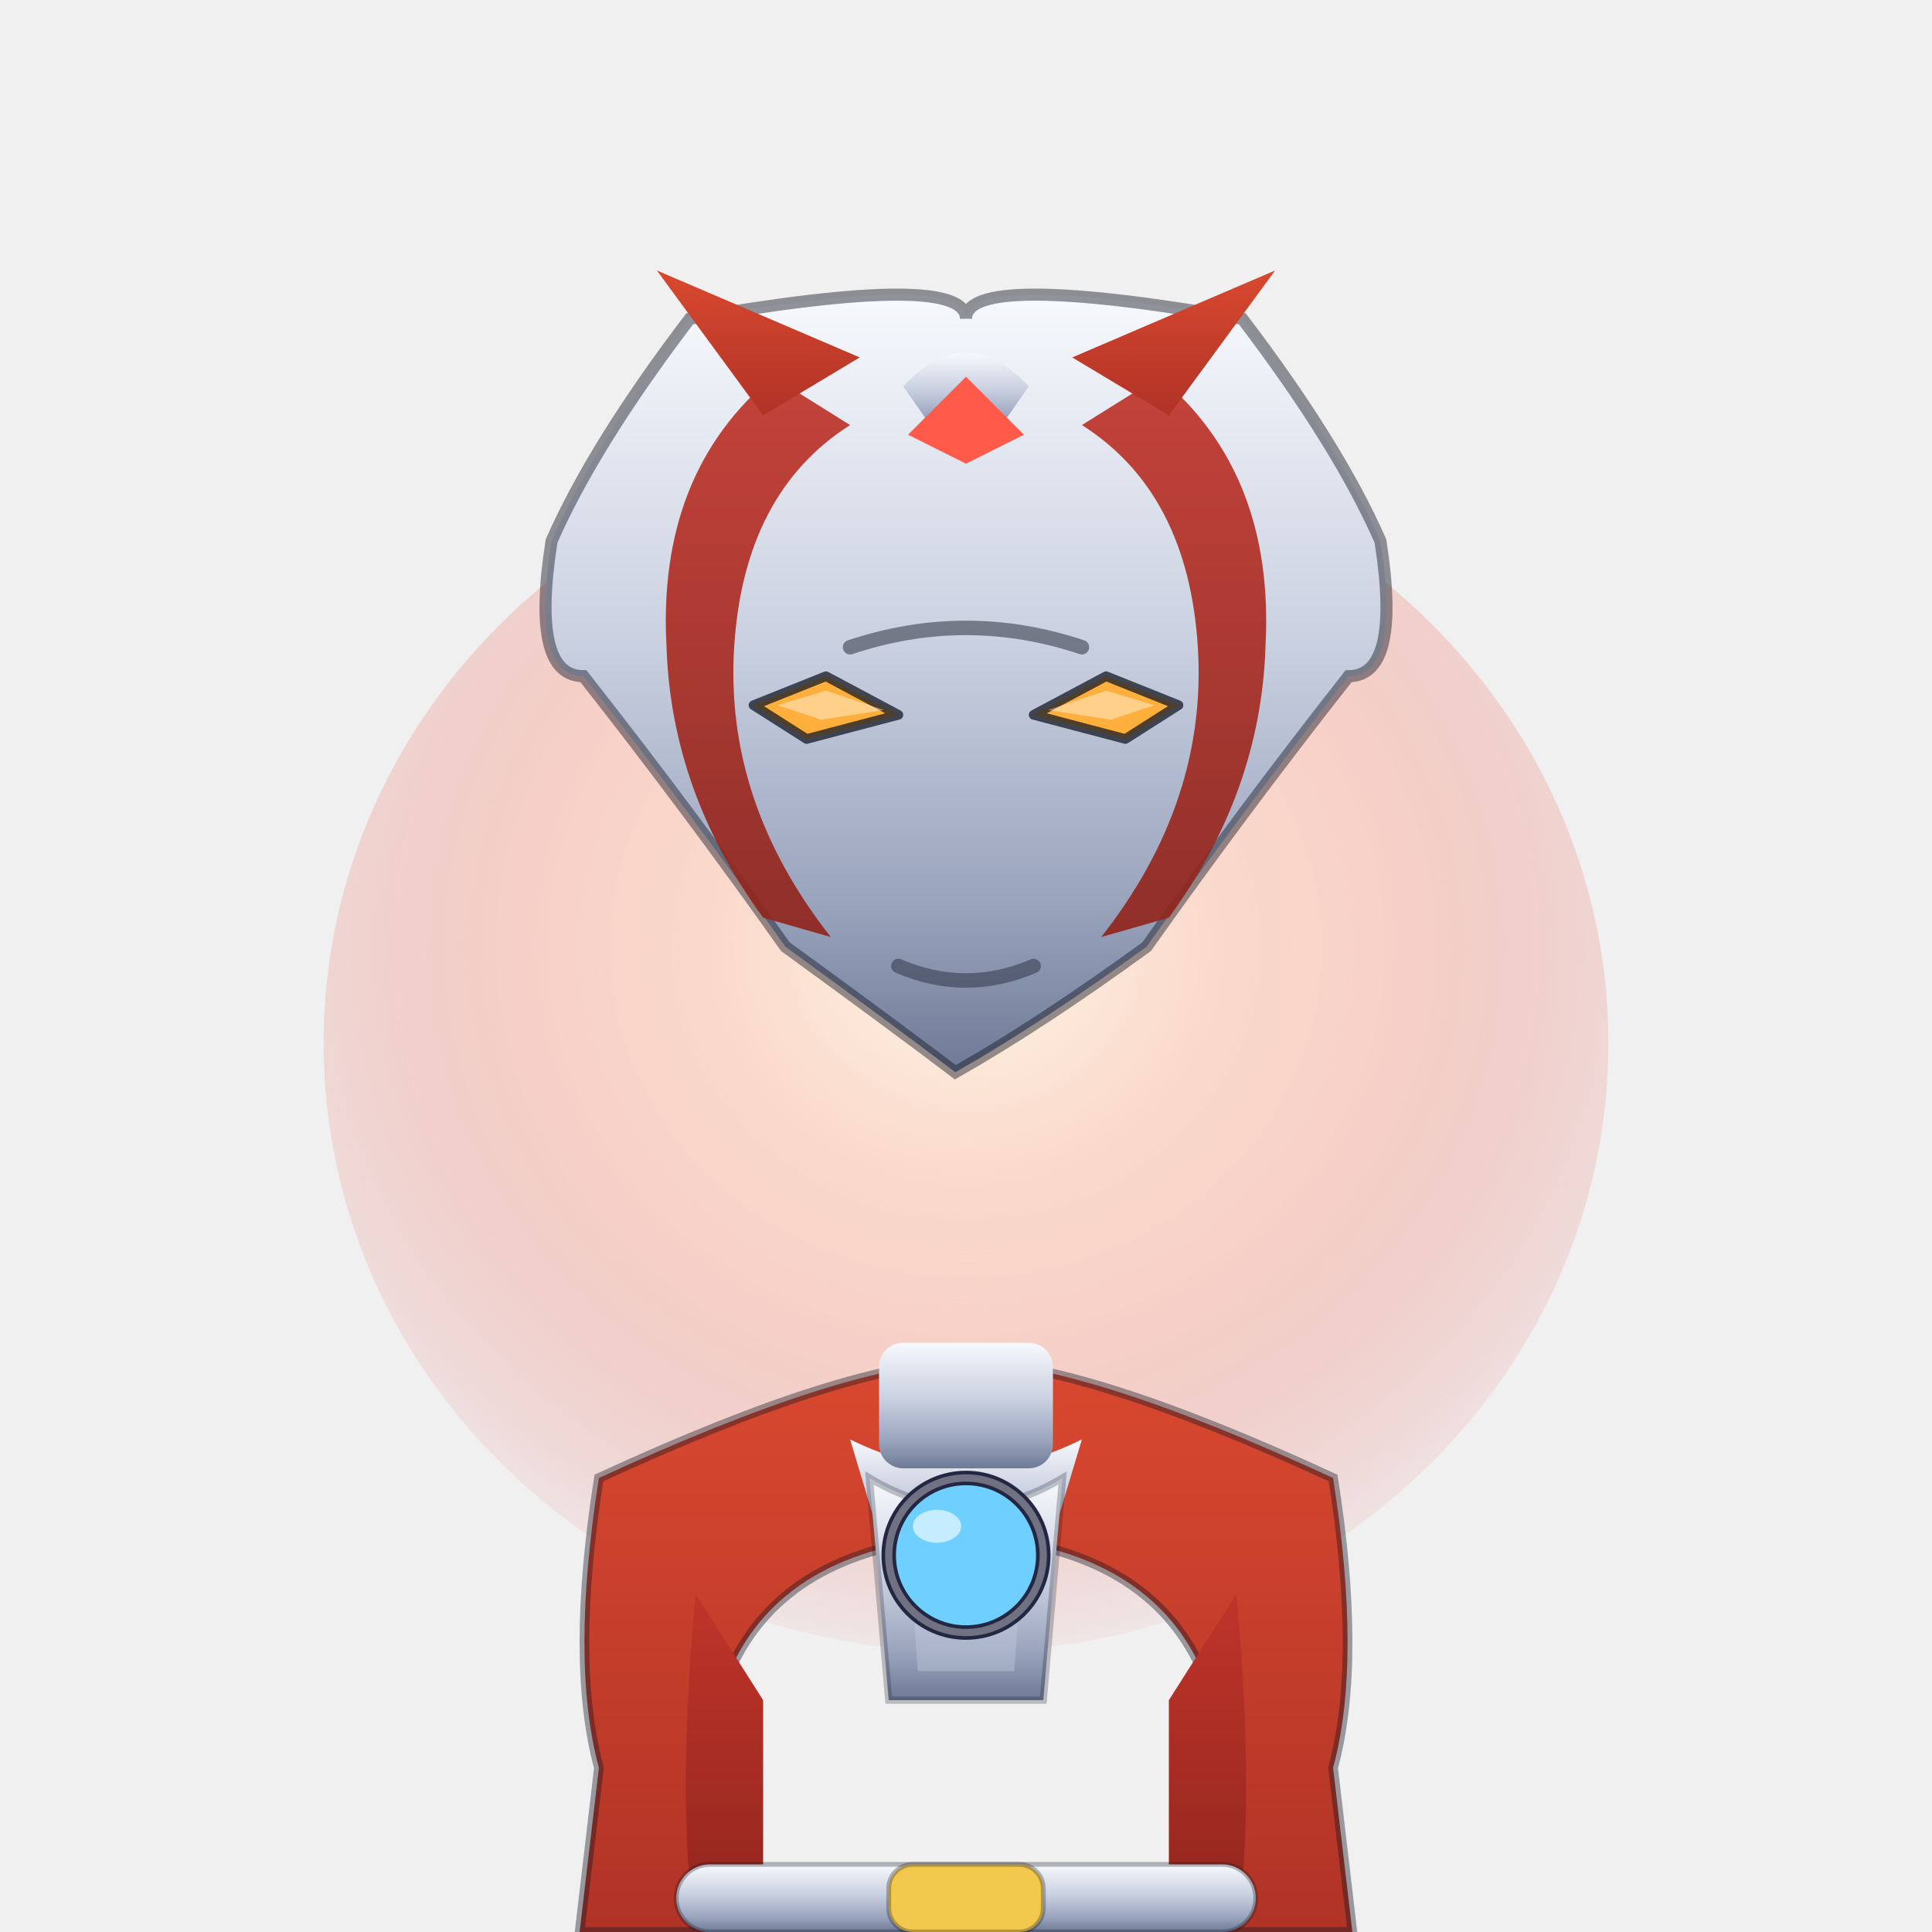
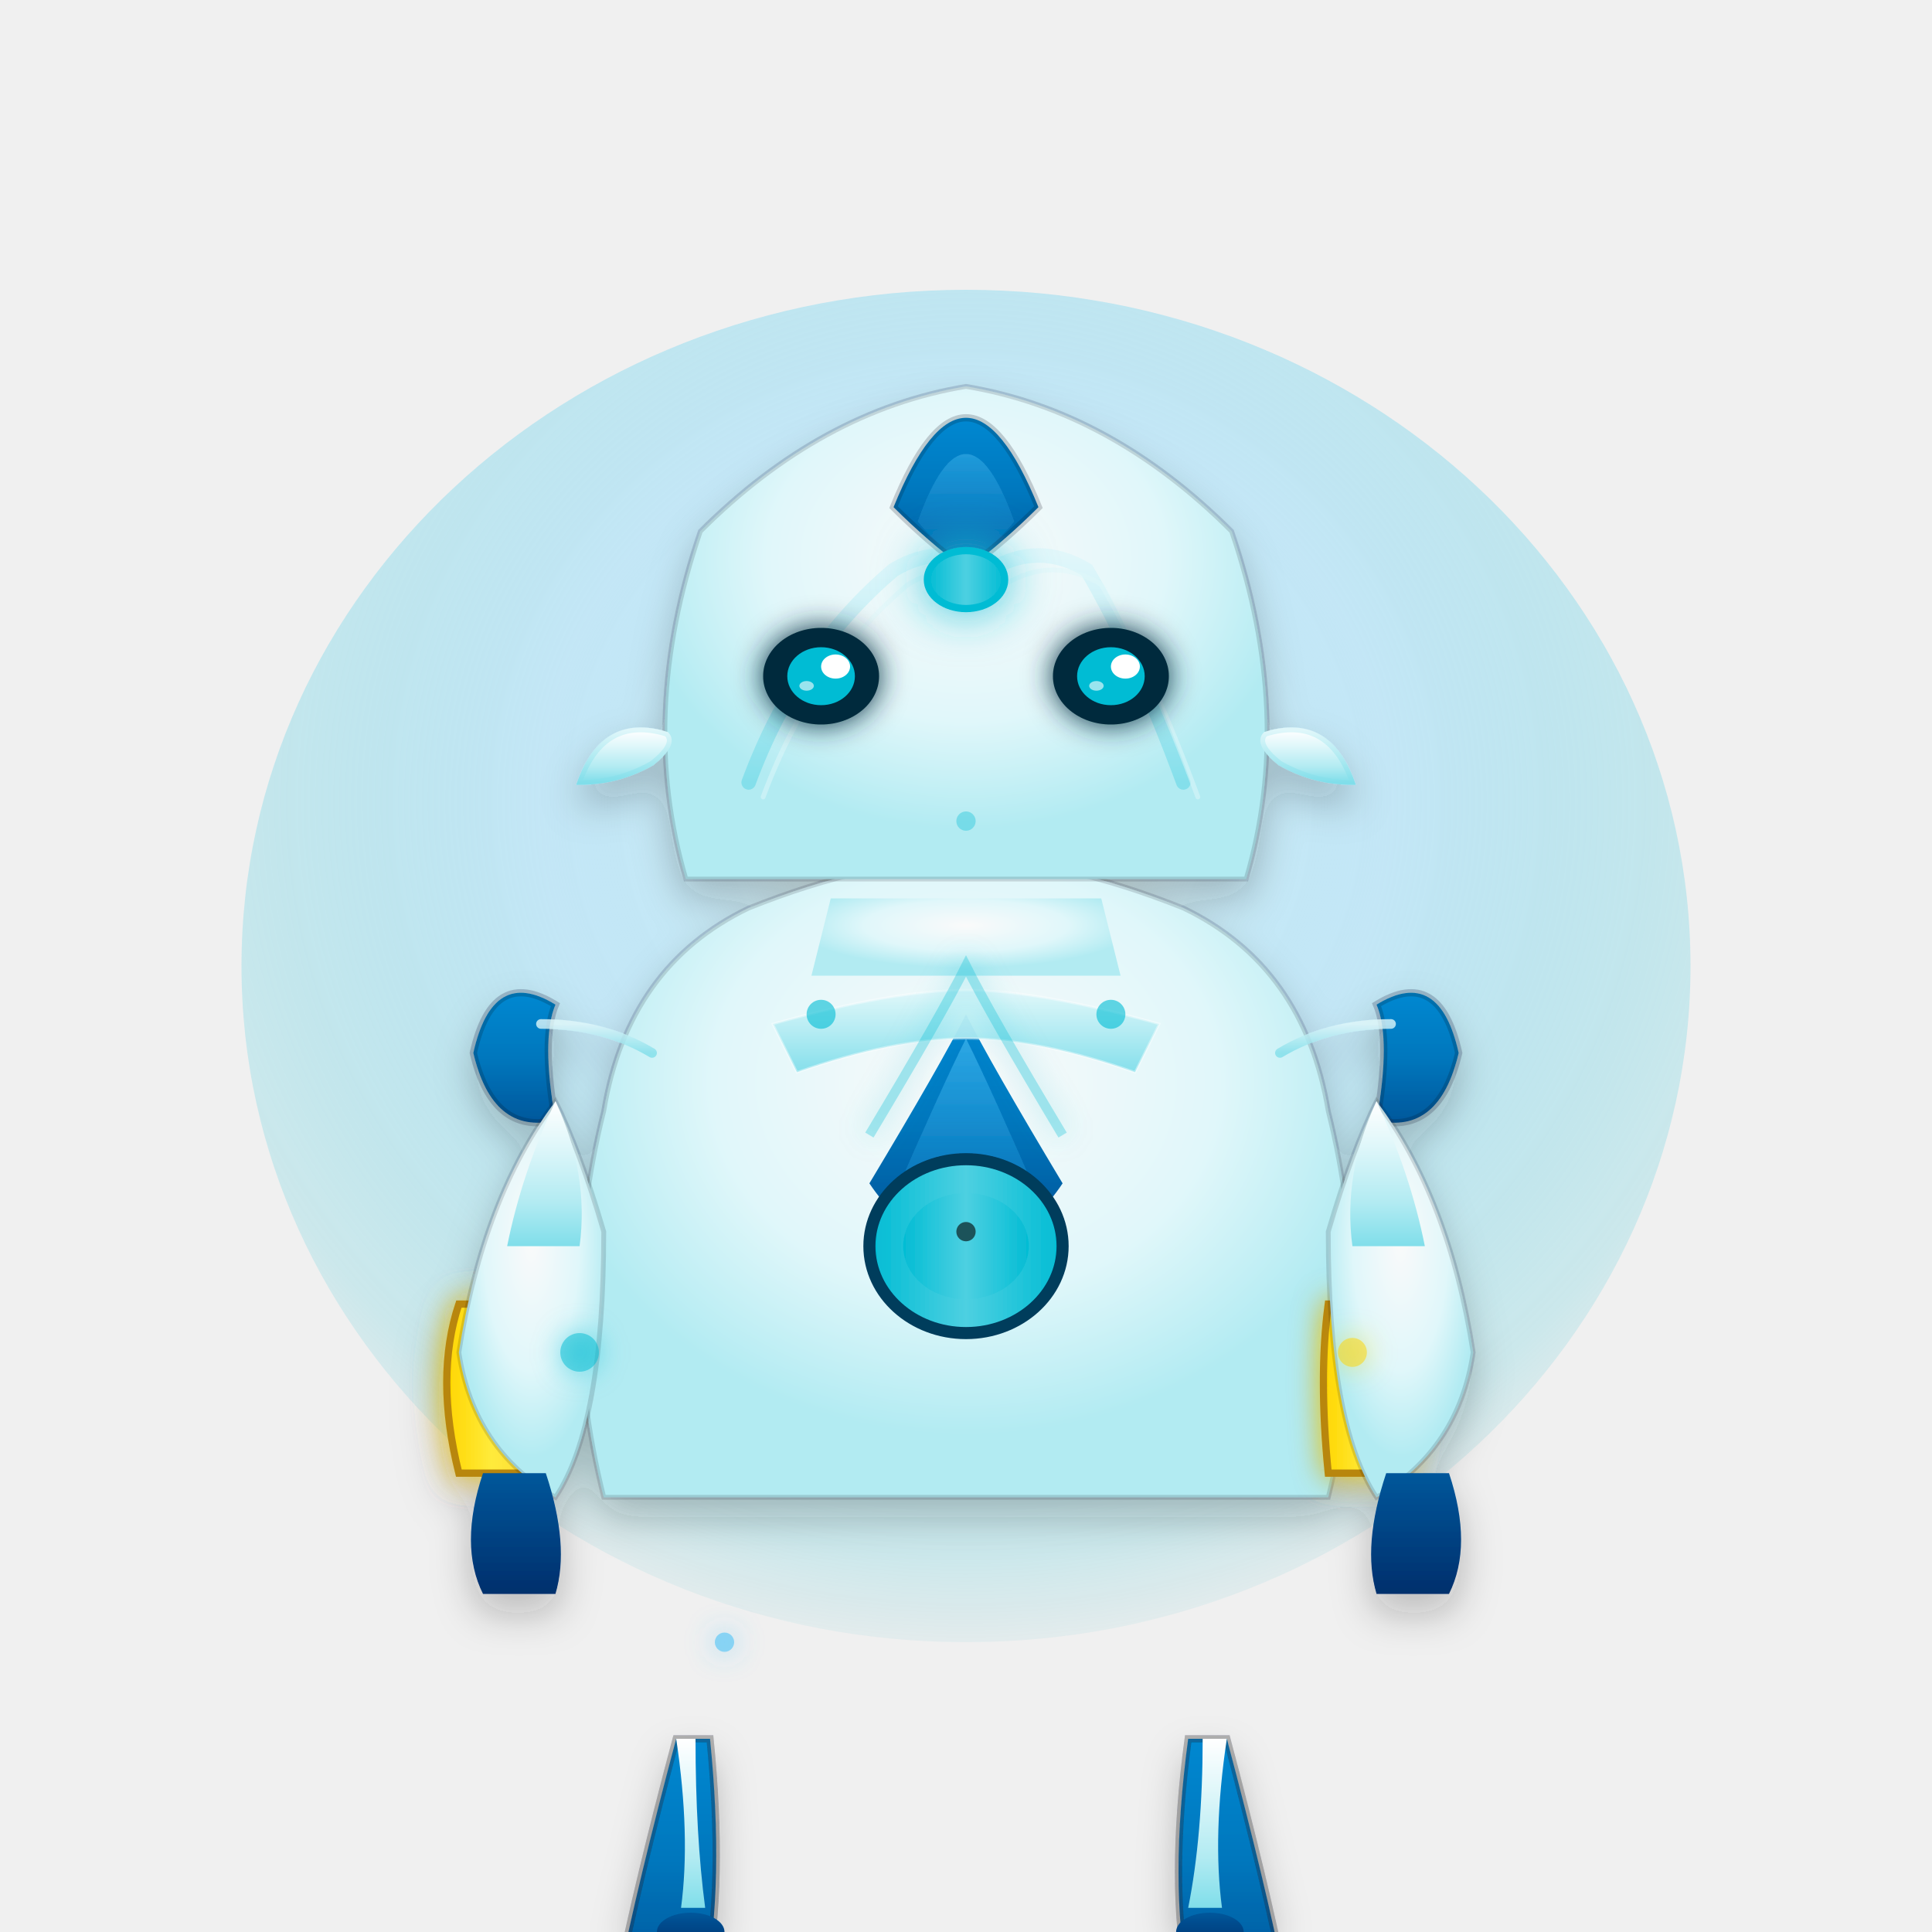
<svg xmlns="http://www.w3.org/2000/svg" viewBox="0 0 400 400" width="400" height="400" role="img">
  <defs>
-     <radialGradient id="au_mebius" cx="50%" cy="42%" r="62%">
-       <stop offset="0%" stop-color="#fffbe8" stop-opacity="0.95" />
-       <stop offset="52%" stop-color="#ffb3a0" stop-opacity="0.5" />
-       <stop offset="100%" stop-color="#e0453f" stop-opacity="0" />
+     <radialGradient id="au_mebius" cx="50%" cy="38%" r="65%">
+       <stop offset="0%" stop-color="#fffdf0" stop-opacity="0.95" />
+       <stop offset="45%" stop-color="#80d8ff" stop-opacity="0.4" />
+       <stop offset="85%" stop-color="#00bcd4" stop-opacity="0.15" />
+       <stop offset="100%" stop-color="#0097a7" stop-opacity="0" />
    </radialGradient>
+     <radialGradient id="skin_mebius" cx="50%" cy="35%" r="55%">
+       <stop offset="0%" stop-color="#fafafa" />
+       <stop offset="60%" stop-color="#e0f7fa" />
+       <stop offset="100%" stop-color="#b2ebf2" />
+     </radialGradient>
+     <linearGradient id="mn_mebius" x1="0" y1="0" x2="0" y2="1">
+       <stop offset="0%" stop-color="#0288d1" />
+       <stop offset="50%" stop-color="#0277bd" />
+       <stop offset="100%" stop-color="#01579b" />
+     </linearGradient>
+     <linearGradient id="mn_mebius_shine" x1="0" y1="0" x2="0" y2="1">
+       <stop offset="0%" stop-color="#4fc3f7" stop-opacity="0.8" />
+       <stop offset="100%" stop-color="#0288d1" stop-opacity="0.4" />
+     </linearGradient>
    <linearGradient id="sv_mebius" x1="0" y1="0" x2="0" y2="1">
-       <stop offset="0%" stop-color="#f7f9fd" />
-       <stop offset="45%" stop-color="#c9d0e0" />
-       <stop offset="78%" stop-color="#9aa4bd" />
-       <stop offset="100%" stop-color="#6e7a96" />
-     </linearGradient>
-     <linearGradient id="mn_mebius" x1="0" y1="0" x2="0" y2="1">
-       <stop offset="0%" stop-color="#d9482f" />
-       <stop offset="100%" stop-color="#b03326" />
+       <stop offset="0%" stop-color="#ffffff" />
+       <stop offset="30%" stop-color="#e0f7fa" />
+       <stop offset="70%" stop-color="#b2ebf2" />
+       <stop offset="100%" stop-color="#80deea" />
    </linearGradient>
    <linearGradient id="ac_mebius" x1="0" y1="0" x2="0" y2="1">
-       <stop offset="0%" stop-color="#c0342a" />
-       <stop offset="100%" stop-color="#8f251d" />
-     </linearGradient>
+       <stop offset="0%" stop-color="#01579b" />
+       <stop offset="100%" stop-color="#002f6c" />
+     </linearGradient>
+     <linearGradient id="timer_mebius" x1="0" y1="0" x2="1" y2="0">
+       <stop offset="0%" stop-color="#00bcd4" />
+       <stop offset="50%" stop-color="#4dd0e1" />
+       <stop offset="100%" stop-color="#00bcd4" />
+     </linearGradient>
+     <linearGradient id="timer_mebius_burning" x1="0" y1="0" x2="1" y2="0">
+       <stop offset="0%" stop-color="#ff5722" />
+       <stop offset="50%" stop-color="#ff7043" />
+       <stop offset="100%" stop-color="#ff5722" />
+     </linearGradient>
+     <linearGradient id="timer_mebius_infinite" x1="0" y1="0" x2="1" y2="0">
+       <stop offset="0%" stop-color="#ffd600" />
+       <stop offset="50%" stop-color="#fff176" />
+       <stop offset="100%" stop-color="#ffd600" />
+     </linearGradient>
+     <linearGradient id="silver_mebius" x1="0" y1="0" x2="0" y2="1">
+       <stop offset="0%" stop-color="#e0f7fa" />
+       <stop offset="50%" stop-color="#b2ebf2" />
+       <stop offset="100%" stop-color="#80deea" />
+     </linearGradient>
+     <linearGradient id="mebius_brace" x1="0" y1="0" x2="1" y2="0">
+       <stop offset="0%" stop-color="#ffd600" />
+       <stop offset="50%" stop-color="#ffeb3b" />
+       <stop offset="100%" stop-color="#fdd835" />
+     </linearGradient>
+     <filter id="glow_mebius" x="-50%" y="-50%" width="200%" height="200%">
+       <feGaussianBlur stdDeviation="3" result="blur" />
+       <feMerge>
+         <feMergeNode in="blur" />
+         <feMergeNode in="SourceGraphic" />
+       </feMerge>
+     </filter>
+     <filter id="soft_shadow" x="-20%" y="-20%" width="140%" height="140%">
+       <feDropShadow dx="0" dy="4" stdDeviation="4" flood-color="rgba(20,24,36,0.25)" />
+     </filter>
+     <filter id="aqua_glow" x="-100%" y="-100%" width="300%" height="300%">
+       <feGaussianBlur stdDeviation="5" result="blur" />
+       <feColorMatrix in="blur" type="matrix" values="0.5 0 0 0 0  0 1 0 0 0  0 0 1 0 0  0 0 0 2 0" />
+       <feMerge>
+         <feMergeNode in="blur" />
+         <feMergeNode in="SourceGraphic" />
+       </feMerge>
+     </filter>
  </defs>
-   <ellipse cx="200" cy="216" rx="133" ry="126" fill="url(#au_mebius)">
-     <animate attributeName="opacity" values="0.5;0.85;0.5" dur="3.4s" repeatCount="indefinite" />
+   <ellipse cx="200" cy="200" rx="150" ry="140" fill="url(#au_mebius)">
+     <animate attributeName="opacity" values="0.4;0.85;0.4" dur="4s" repeatCount="indefinite" />
+     <animate attributeName="rx" values="150;158;150" dur="4s" repeatCount="indefinite" />
+     <animate attributeName="ry" values="140;148;140" dur="4s" repeatCount="indefinite" />
  </ellipse>
-   <g>
-     <animateTransform attributeName="transform" type="translate" values="0 0;0 -5;0 0" dur="3s" repeatCount="indefinite" />
-     <g>
-       <path d="M124 306 Q118 344 124 366 L120 400 L150 400 L152 344 Q164 320 200 318 Q236 320 248 344 L250 400 L280 400 L276 366 Q282 344 276 306 Q224 282 200 282 Q176 282 124 306 Z" fill="url(#mn_mebius)" stroke="rgba(20,24,36,0.4)" stroke-width="2" />
-       <path d="M176 298 Q200 310 224 298 L218 318 Q200 326 182 318 Z" fill="url(#sv_mebius)" />
-       <path d="M144 330 Q140 374 144 400 L158 400 L158 352 Z" fill="url(#ac_mebius)" />
-       <path d="M256 330 Q260 374 256 400 L242 400 L242 352 Z" fill="url(#ac_mebius)" />
-       <path d="M180 306 Q200 318 220 306 L216 352 L184 352 Z" fill="url(#sv_mebius)" stroke="rgba(20,24,36,0.25)" stroke-width="1.5" />
-       <path d="M188 318 Q200 324 212 318 L210 346 L190 346 Z" fill="#bfc7d9" opacity="0.45" />
-       <circle cx="200" cy="322" r="16" fill="#6fd0ff" stroke="#232742" stroke-width="3" />
-       <circle cx="200" cy="322" r="16" fill="none" stroke="rgba(255,255,255,0.35)" stroke-width="1.5" />
-       <ellipse cx="194" cy="316" rx="5" ry="3.4" fill="#fff" opacity="0.6" />
-       <circle cx="200" cy="322" r="16" fill="none" stroke="#2f9ad4" stroke-width="2.5" opacity="0">
-         <animate attributeName="opacity" values="0;1;1;0" dur="4.2s" repeatCount="indefinite" />
-       </circle>
-       <rect x="140" y="386" width="120" height="14" rx="7" fill="url(#sv_mebius)" stroke="rgba(20,24,36,0.3)" />
-       <rect x="184" y="386" width="32" height="14" rx="5" fill="#f2c94c" stroke="rgba(20,24,36,0.3)" />
-     </g>
-     <g>
-       <rect x="182" y="278" width="36" height="26" rx="5" fill="url(#sv_mebius)" />
-       <path d="M142.8 66 Q123.0 92 114.2 112 Q109.8 140 120.8 140 Q142.8 168 162.6 196 Q184.6 212 197.8 222 Q215.4 212 237.4 196 Q257.2 168 279.2 140 Q290.2 140 285.8 112 Q277.0 92 257.2 66 Q200 56 200 66 Q200 56 142.8 66 Z" fill="url(#sv_mebius)" stroke="rgba(20,24,36,0.45)" stroke-width="2.5" />
-       <path d="M160 78 Q136 98 138 134 Q139 164 158 190 L172 194 Q150 166 152 134 Q154 102 176 88 Z" fill="url(#ac_mebius)" opacity="0.92" />
-       <g transform="translate(400,0) scale(-1,1)">
-         <path d="M160 78 Q136 98 138 134 Q139 164 158 190 L172 194 Q150 166 152 134 Q154 102 176 88 Z" fill="url(#ac_mebius)" opacity="0.92" />
-       </g>
-       <path d="M158 86 L136 56 L178 74 Z" fill="url(#mn_mebius)" />
-       <path d="M242 86 L264 56 L222 74 Z" fill="url(#mn_mebius)" />
-       <path d="M187 80 Q200 66 213 80 L206 90 L194 90 Z" fill="url(#sv_mebius)" />
-       <path d="M188 90 L200 78 L212 90 L200 96 Z" fill="#ff5a4a" />
-       <path d="M176 134 Q200 126 224 134" fill="none" stroke="rgba(30,34,48,0.5)" stroke-width="3" stroke-linecap="round" />
-       <path d="M214 148 L229 140 L244 146 L233 153 Z" fill="#ffb03c" stroke="rgba(20,24,36,0.75)" stroke-width="2" stroke-linejoin="round" />
-       <path d="M217 147 L229 143 L239 146 L230 149 Z" fill="#fff" opacity="0.4" />
-       <g transform="translate(400,0) scale(-1,1)">
-         <path d="M214 148 L229 140 L244 146 L233 153 Z" fill="#ffb03c" stroke="rgba(20,24,36,0.75)" stroke-width="2" stroke-linejoin="round" />
-         <path d="M217 147 L229 143 L239 146 L230 149 Z" fill="#fff" opacity="0.4" />
-       </g>
-       <path d="M186 200 Q200 206 214 200" fill="none" stroke="rgba(30,34,50,0.45)" stroke-width="3" stroke-linecap="round" />
+   <g filter="url(#soft_shadow)">
+     <animateTransform attributeName="transform" type="translate" values="0 0;0 -3;0 0" dur="4s" repeatCount="indefinite" calcMode="spline" keyTimes="0;0.5;1" keySplines="0.4 0 0.6 1;0.4 0 0.6 1" />
+     <g transform="translate(0, 10)">
+       <g>
+         <path d="M140 350 Q132 380 128 400 L146 400 Q150 380 147 350 Z" fill="url(#mn_mebius)" stroke="rgba(20,24,36,0.3)" stroke-width="1.5" />
+         <path d="M140 350 Q143 370 141 385 L146 385 Q144 370 144 350 Z" fill="url(#sv_mebius)" />
+         <ellipse cx="143" cy="390" rx="7" ry="4" fill="url(#ac_mebius)" />
+         <path d="M254 350 Q262 380 266 400 L246 400 Q242 380 246 350 Z" fill="url(#mn_mebius)" stroke="rgba(20,24,36,0.3)" stroke-width="1.5" />
+         <path d="M254 350 Q251 370 253 385 L246 385 Q249 370 249 350 Z" fill="url(#sv_mebius)" />
+         <ellipse cx="250.5" cy="390" rx="7" ry="4" fill="url(#ac_mebius)" />
+       </g>
+       <path d="M125 300 Q115 260 125 220 Q130 190 155 178 Q180 168 200 168 Q220 168 245 178 Q270 190 275 220 Q285 260 275 300 Z" fill="url(#skin_mebius)" stroke="rgba(20,24,36,0.15)" stroke-width="1">
+         <animate attributeName="d" values="M125 300 Q115 260 125 220 Q130 190 155 178 Q180 168 200 168 Q220 168 245 178 Q270 190 275 220 Q285 260 275 300 Z;                       M125 300 Q115 260 125 218 Q130 188 155 176 Q180 166 200 166 Q220 166 245 176 Q270 188 275 218 Q285 258 275 300 Z;                       M125 300 Q115 260 125 220 Q130 190 155 178 Q180 168 200 168 Q220 168 245 178 Q270 190 275 220 Q285 260 275 300 Z" dur="4s" repeatCount="indefinite" calcMode="spline" keyTimes="0;0.5;1" keySplines="0.4 0 0.6 1;0.4 0 0.6 1" />
+       </path>
+       <path d="M180 235 Q195 210 200 200 Q205 210 220 235 Q210 250 200 240 Q190 250 180 235 Z" fill="url(#mn_mebius)">
+         <animate attributeName="opacity" values="1;0.8;1" dur="4s" repeatCount="indefinite" />
+       </path>
+       <path d="M185 238 Q195 215 200 205 Q205 215 215 238 Q208 248 200 242 Q192 248 185 238 Z" fill="url(#mn_mebius_shine)" opacity="0.7" />
+       <g id="coreUnit">
+         <ellipse cx="200" cy="245" rx="16" ry="14" fill="url(#timer_mebius)" stroke="#003c5c" stroke-width="2">
+           <animate attributeName="rx" values="16;18;16" dur="1.5s" repeatCount="indefinite" />
+           <animate attributeName="ry" values="14;16;14" dur="1.5s" repeatCount="indefinite" />
+         </ellipse>
+         <ellipse cx="200" cy="245" rx="10" ry="9" fill="url(#timer_mebius)" opacity="0.9">
+           <animate attributeName="opacity" values="0.9;1;0.7;1;0.9" dur="2s" repeatCount="indefinite" />
+         </ellipse>
+         <path d="M190 245 L210 245 M200 235 L200 255" stroke="#00bcd4" stroke-width="2" opacity="0.8">
+           <animate attributeName="opacity" values="0.8;1;0.8" dur="1s" repeatCount="indefinite" />
+         </path>
+         <path d="M187 242 L213 248 M187 248 L213 242" stroke="#00bcd4" stroke-width="1.5" opacity="0.6">
+           <animate attributeName="opacity" values="0.6;1;0.6" dur="1.5s" repeatCount="indefinite" />
+         </path>
+       </g>
+       <g id="colorTimer">
+         <ellipse cx="200" cy="248" rx="20" ry="18" fill="url(#timer_mebius)" stroke="#003c5c" stroke-width="2.5">
+           <animate attributeName="rx" values="20;22;20" dur="1.2s" repeatCount="indefinite" />
+           <animate attributeName="ry" values="18;20;18" dur="1.2s" repeatCount="indefinite" />
+         </ellipse>
+         <ellipse cx="200" cy="248" rx="13" ry="11" fill="url(#timer_mebius)" opacity="0.9">
+           <animate attributeName="opacity" values="0.9;1;0.6;1;0.9" dur="1.5s" repeatCount="indefinite" />
+           <animate attributeName="rx" values="13;15;12;15;13" dur="1.5s" repeatCount="indefinite" />
+         </ellipse>
+         <animate attributeName="fill" values="url(#timer_mebius);url(#timer_mebius);url(#timer_mebius_burning);url(#timer_mebius_infinite);url(#timer_mebius)" dur="20s" repeatCount="indefinite" begin="5s" />
+       </g>
+       <path d="M160 202 Q185 195 200 195 Q215 195 240 202 L235 212 Q215 205 200 205 Q185 205 165 212 Z" fill="url(#silver_mebius)" stroke="rgba(255,255,255,0.4)" stroke-width="0.5" opacity="0.95" />
+       <path d="M115 198 Q102 190 98 208 Q102 225 115 222 Q112 205 115 198 Z" fill="url(#mn_mebius)" stroke="rgba(20,24,36,0.2)" stroke-width="1.5" />
+       <path d="M285 198 Q298 190 302 208 Q298 225 285 222 Q288 205 285 198 Z" fill="url(#mn_mebius)" stroke="rgba(20,24,36,0.2)" stroke-width="1.5" />
+       <path d="M112 202 Q125 202 135 208" stroke="url(#silver_mebius)" stroke-width="2" fill="none" stroke-linecap="round" opacity="0.8" />
+       <path d="M288 202 Q275 202 265 208" stroke="url(#silver_mebius)" stroke-width="2" fill="none" stroke-linecap="round" opacity="0.8" />
+       <g>
+         <path d="M95 260 Q90 275 95 295 L110 295 Q112 275 110 260 Z" fill="url(#mebius_brace)" stroke="#b8860b" stroke-width="1.5" filter="url(#glow_mebius)" />
+         <path d="M290 260 Q295 275 290 295 L275 295 Q273 275 275 260 Z" fill="url(#mebius_brace)" stroke="#b8860b" stroke-width="1.5" filter="url(#glow_mebius)" />
+       </g>
+       <g>
+         <path d="M115 218 Q100 238 95 270 Q98 290 115 300 Q125 285 125 245 Q120 228 115 218 Z" fill="url(#skin_mebius)" stroke="rgba(20,24,36,0.15)" stroke-width="1" />
+         <path d="M115 218 Q108 233 105 248 L120 248 Q122 233 115 218 Z" fill="url(#sv_mebius)" />
+         <path d="M100 295 Q95 310 100 320 L115 320 Q118 310 113 295 Z" fill="url(#ac_mebius)" />
+         <path d="M285 218 Q300 238 305 270 Q302 290 285 300 Q275 285 275 245 Q280 228 285 218 Z" fill="url(#skin_mebius)" stroke="rgba(20,24,36,0.15)" stroke-width="1" />
+         <path d="M285 218 Q292 233 295 248 L280 248 Q278 233 285 218 Z" fill="url(#sv_mebius)" />
+         <path d="M300 295 Q305 310 300 320 L285 320 Q282 310 287 295 Z" fill="url(#ac_mebius)" />
+       </g>
+       <path d="M172 176 L168 192 L232 192 L228 176 Z" fill="url(#skin_mebius)" />
+       <g>
+         <path d="M142 172 Q132 138 145 100 Q170 75 200 70 Q230 75 255 100 Q268 138 258 172 Z" fill="url(#skin_mebius)" stroke="rgba(20,24,36,0.15)" stroke-width="1">
+           <animate attributeName="d" values="M142 172 Q132 138 145 100 Q170 75 200 70 Q230 75 255 100 Q268 138 258 172 Z;                         M142 172 Q132 135 145 98 Q170 72 200 68 Q230 72 255 98 Q268 135 258 172 Z;                         M142 172 Q132 138 145 100 Q170 75 200 70 Q230 75 255 100 Q268 138 258 172 Z" dur="4s" repeatCount="indefinite" calcMode="spline" keyTimes="0;0.5;1" keySplines="0.4 0 0.6 1;0.4 0 0.6 1" />
+         </path>
+         <path d="M155 152 Q165 125 185 108 Q195 102 205 108 Q215 102 225 108 Q235 125 245 152" fill="none" stroke="url(#silver_mebius)" stroke-width="3" stroke-linecap="round" opacity="0.9" />
+         <path d="M158 155 Q168 128 188 111 Q198 105 208 111 Q218 105 228 111 Q238 128 248 155" fill="none" stroke="#e0f7fa" stroke-width="1" stroke-linecap="round" opacity="0.5" />
+         <g>
+           <ellipse cx="170" cy="130" rx="12" ry="10" fill="#002b3d" filter="url(#glow_mebius)">
+             <animate attributeName="ry" values="10;1;10" dur="3.5s" repeatCount="indefinite" begin="0.3s" />
+           </ellipse>
+           <ellipse cx="170" cy="130" rx="7" ry="6" fill="#00bcd4">
+             <animate attributeName="ry" values="6;0.5;6" dur="3.5s" repeatCount="indefinite" begin="0.3s" />
+           </ellipse>
+           <ellipse cx="173" cy="128" rx="3" ry="2.5" fill="#ffffff" opacity="1" />
+           <ellipse cx="167" cy="132" rx="1.5" ry="1" fill="#ffffff" opacity="0.6" />
+           <ellipse cx="230" cy="130" rx="12" ry="10" fill="#002b3d" filter="url(#glow_mebius)">
+             <animate attributeName="ry" values="10;1;10" dur="3.5s" repeatCount="indefinite" begin="0.3s" />
+           </ellipse>
+           <ellipse cx="230" cy="130" rx="7" ry="6" fill="#00bcd4">
+             <animate attributeName="ry" values="6;0.5;6" dur="3.5s" repeatCount="indefinite" begin="0.3s" />
+           </ellipse>
+           <ellipse cx="233" cy="128" rx="3" ry="2.5" fill="#ffffff" opacity="1" />
+           <ellipse cx="227" cy="132" rx="1.5" ry="1" fill="#ffffff" opacity="0.6" />
+         </g>
+         <path d="M185 95 Q200 58 215 95 Q208 102 200 108 Q192 102 185 95 Z" fill="url(#mn_mebius)" stroke="rgba(20,24,36,0.2)" stroke-width="1.5" />
+         <path d="M190 98 Q200 70 210 98 Q205 104 200 106 Q195 104 190 98 Z" fill="url(#mn_mebius_shine)" opacity="0.5" />
+         <ellipse cx="200" cy="110" rx="8" ry="6" fill="url(#timer_mebius)" stroke="#00bcd4" stroke-width="1.5" filter="url(#aqua_glow)">
+           <animate attributeName="opacity" values="0.8;1;0.8" dur="1.5s" repeatCount="indefinite" />
+           <animate attributeName="rx" values="8;9;8" dur="1.5s" repeatCount="indefinite" />
+         </ellipse>
+         <path d="M138 142 Q125 138 120 152 Q128 152 135 148 Q140 144 138 142 Z" fill="url(#sv_mebius)" stroke="url(#silver_mebius)" stroke-width="1" />
+         <path d="M262 142 Q275 138 280 152 Q272 152 265 148 Q260 144 262 142 Z" fill="url(#sv_mebius)" stroke="url(#silver_mebius)" stroke-width="1" />
+       </g>
+       <g opacity="0.6">
+         <circle cx="170" cy="200" r="3" fill="#00bcd4">
+           <animate attributeName="r" values="1;4;1" dur="2s" repeatCount="indefinite" />
+           <animate attributeName="opacity" values="0.3;0.9;0" dur="2s" repeatCount="indefinite" />
+           <animate attributeName="cy" values="200;175;200" dur="2s" repeatCount="indefinite" />
+         </circle>
+         <circle cx="230" cy="200" r="3" fill="#00bcd4">
+           <animate attributeName="r" values="1;4;1" dur="2s" repeatCount="indefinite" begin="1s" />
+           <animate attributeName="opacity" values="0.3;0.9;0" dur="2s" repeatCount="indefinite" begin="1s" />
+           <animate attributeName="cy" values="200;175;200" dur="2s" repeatCount="indefinite" begin="1s" />
+         </circle>
+         <circle cx="200" cy="160" r="2" fill="#4dd0e1">
+           <animate attributeName="r" values="1;3;1" dur="1.5s" repeatCount="indefinite" />
+           <animate attributeName="opacity" values="0.4;0.9;0" dur="1.5s" repeatCount="indefinite" />
+           <animate attributeName="cy" values="160;135;160" dur="1.5s" repeatCount="indefinite" />
+         </circle>
+         <circle cx="200" cy="245" r="2" stop-color="#ffd600" stop-opacity="0.8" />
+       </g>
    </g>
  </g>
+   <g filter="url(#glow_mebius)">
+     <circle cx="120" cy="280" r="4" fill="#00bcd4" opacity="0.5">
+       <animateMotion path="M0,0 Q-30,-40 -20,-80 Q10,-100 40,-60 Q60,-20 0,0" dur="7s" repeatCount="indefinite" rotate="auto" />
+       <animate attributeName="opacity" values="0;0.6;0" dur="7s" repeatCount="indefinite" />
+     </circle>
+     <circle cx="280" cy="280" r="3" fill="#ffd600" opacity="0.5">
+       <animateMotion path="M0,0 Q30,-40 20,-80 Q-10,-100 -40,-60 Q-60,-20 0,0" dur="8s" repeatCount="indefinite" rotate="auto" />
+       <animate attributeName="opacity" values="0;0.5;0" dur="8s" repeatCount="indefinite" />
+     </circle>
+     <circle cx="150" cy="340" r="2" fill="#4fc3f7" opacity="0.6">
+       <animateMotion path="M0,0 Q-20,20 -10,50 Q20,70 40,30 Q20,-10 0,0" dur="6s" repeatCount="indefinite" rotate="auto" />
+       <animate attributeName="opacity" values="0;0.7;0" dur="6s" repeatCount="indefinite" />
+     </circle>
+     <path d="M180 235 Q195 210 200 200 Q205 210 220 235" fill="none" stroke="#00bcd4" stroke-width="2" opacity="0.3">
+       <animate attributeName="stroke-dashoffset" values="0;-100" dur="3s" repeatCount="indefinite" />
+       <animate attributeName="stroke-dasharray" values="10,20" dur="3s" repeatCount="indefinite" />
+     </path>
+   </g>
</svg>
